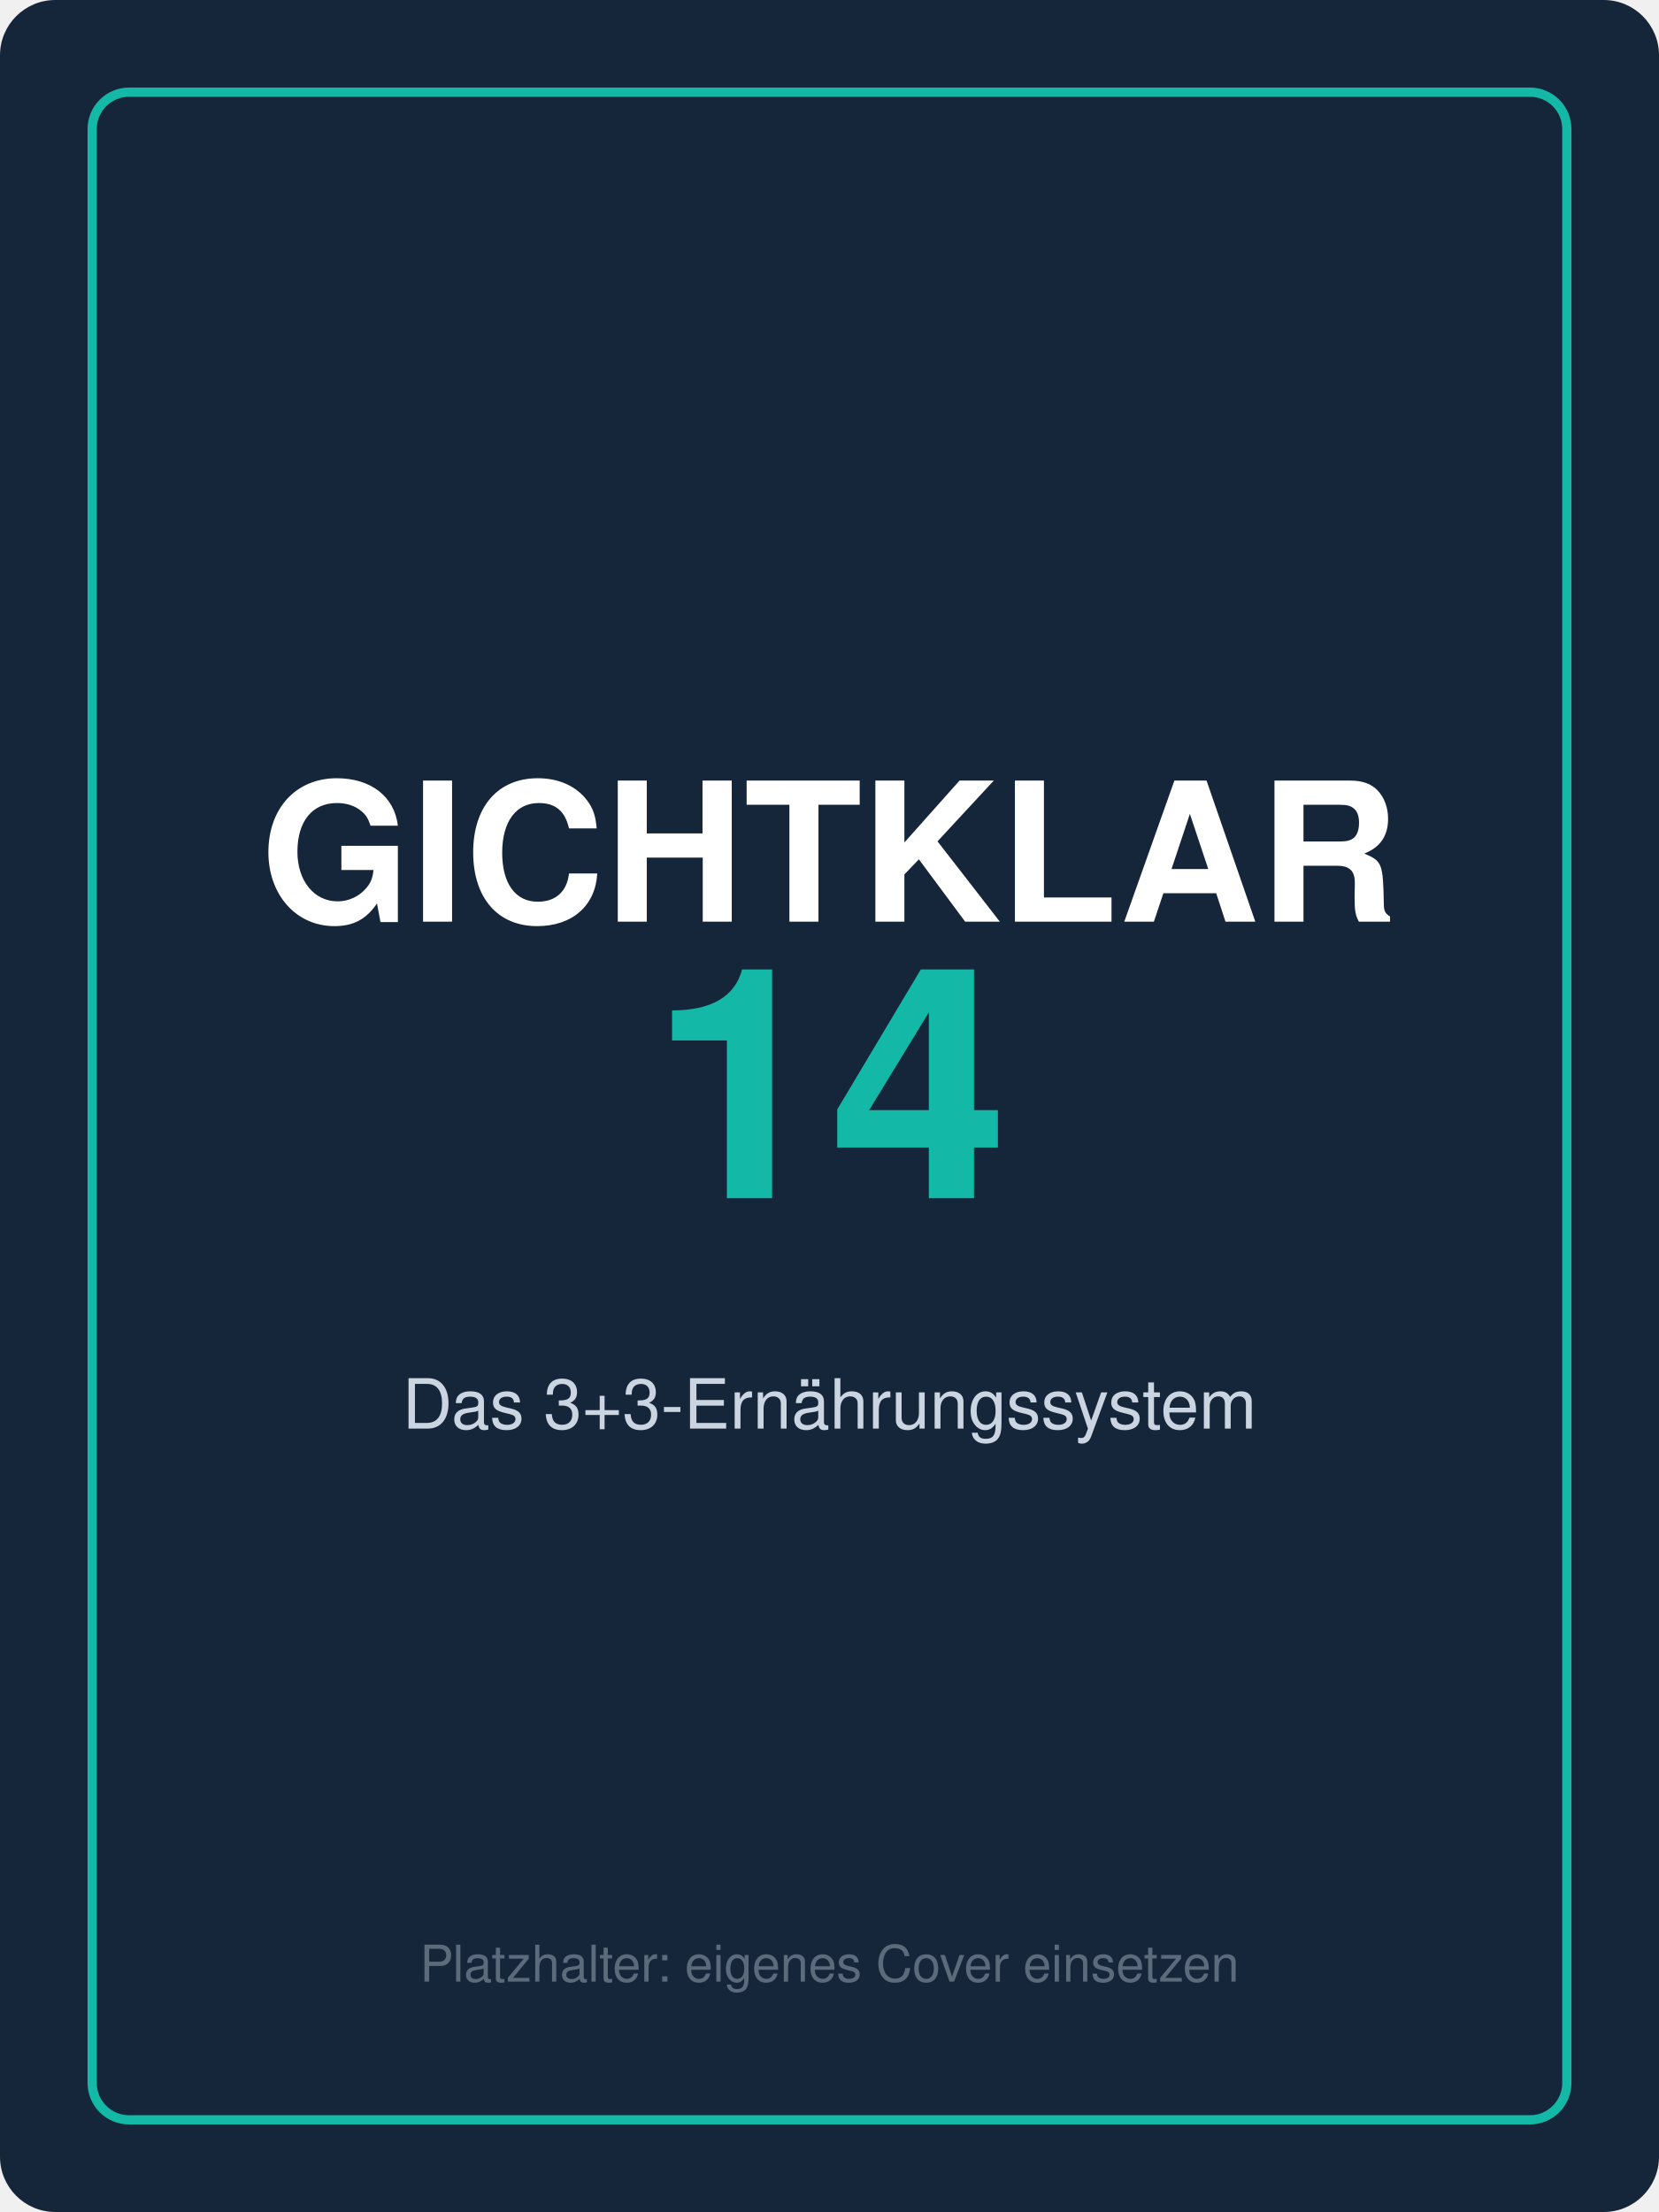
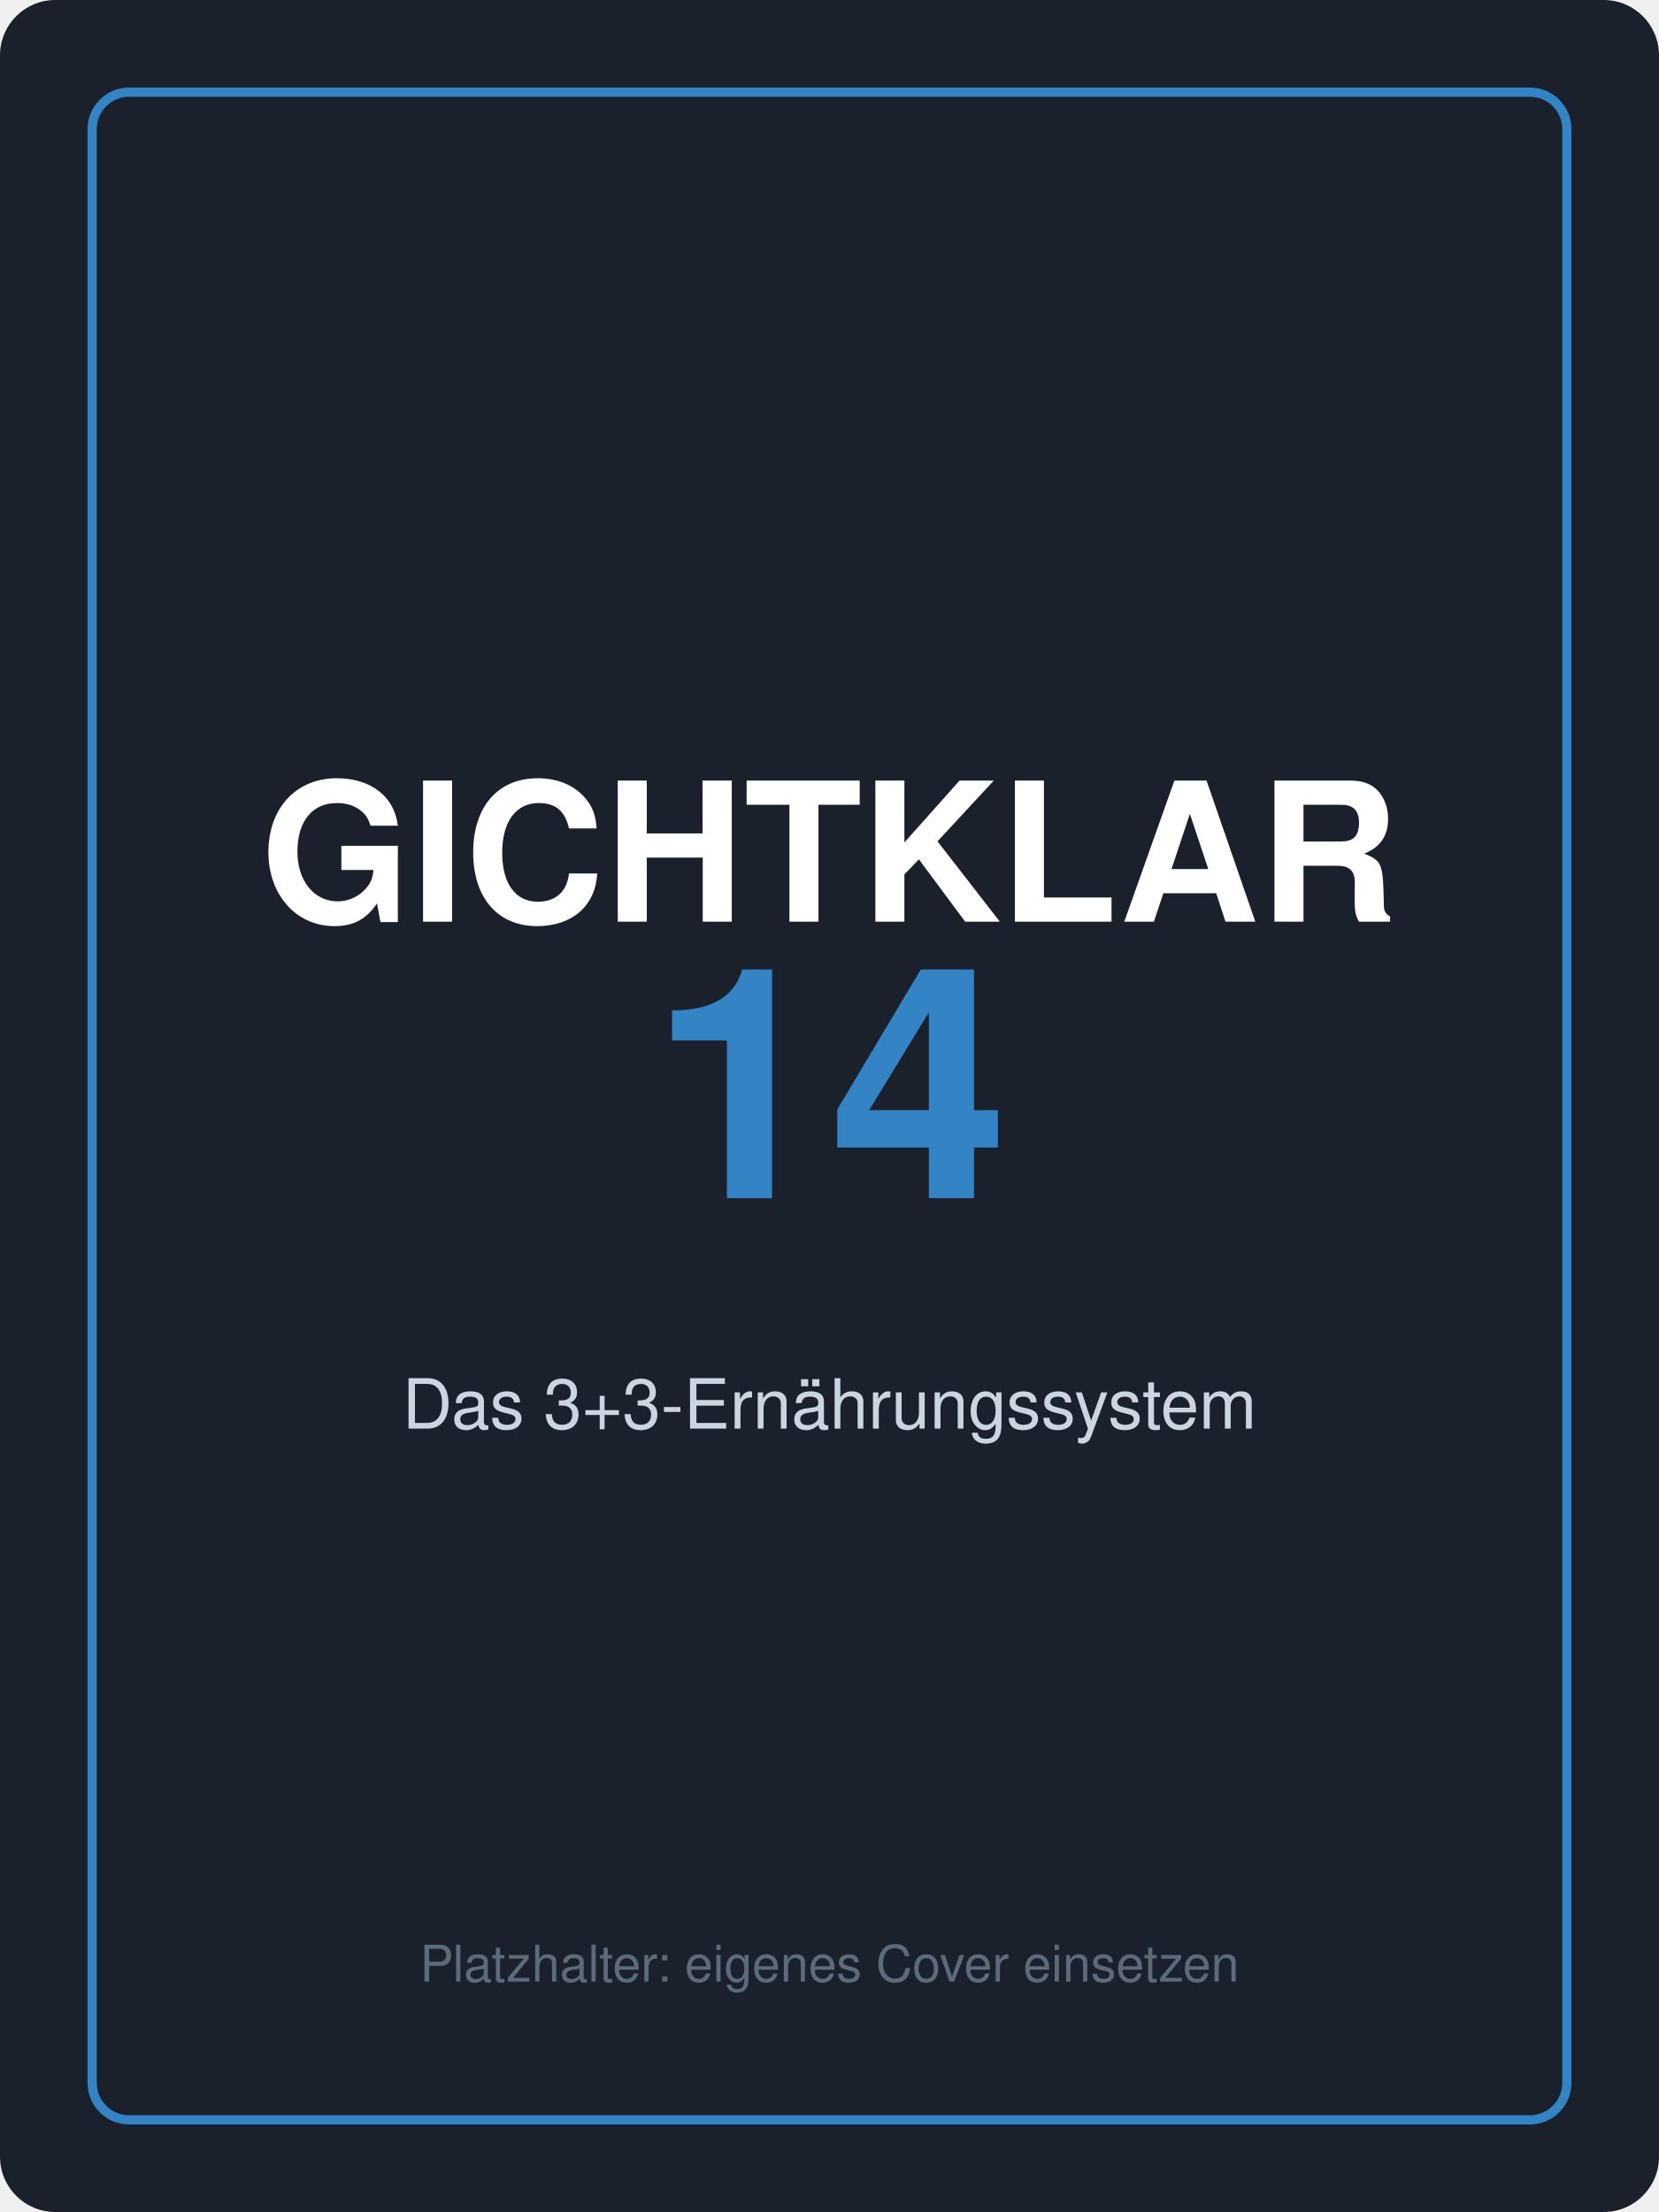
<svg xmlns="http://www.w3.org/2000/svg" width="720" height="960" viewBox="0 0 720 960">
-   <rect width="720" height="960" rx="24" fill="#16263A" />
-   <rect x="40" y="40" width="640" height="880" rx="16" fill="none" stroke="#14B8A6" stroke-width="4" />
+   <rect width="720" height="960" rx="24" fill="#1A202C" />
+   <rect x="40" y="40" width="640" height="880" rx="16" fill="none" stroke="#3383C5" stroke-width="4" />
  <text x="360" y="400" text-anchor="middle" font-family="Helvetica,Arial,sans-serif" font-size="84" font-weight="900" fill="#fff">GICHTKLAR</text>
-   <text x="360" y="520" text-anchor="middle" font-family="Helvetica,Arial,sans-serif" font-size="140" font-weight="900" fill="#14B8A6">14</text>
+   <text x="360" y="520" text-anchor="middle" font-family="Helvetica,Arial,sans-serif" font-size="140" font-weight="900" fill="#3383C5">14</text>
  <text x="360" y="620" text-anchor="middle" font-family="Helvetica,Arial,sans-serif" font-size="30" fill="#CBD5E1">Das 3+3-Ernährungssystem</text>
  <text x="360" y="860" text-anchor="middle" font-family="Helvetica,Arial,sans-serif" font-size="22" fill="#5B6B7B">Platzhalter: eigenes Cover einsetzen</text>
</svg>
